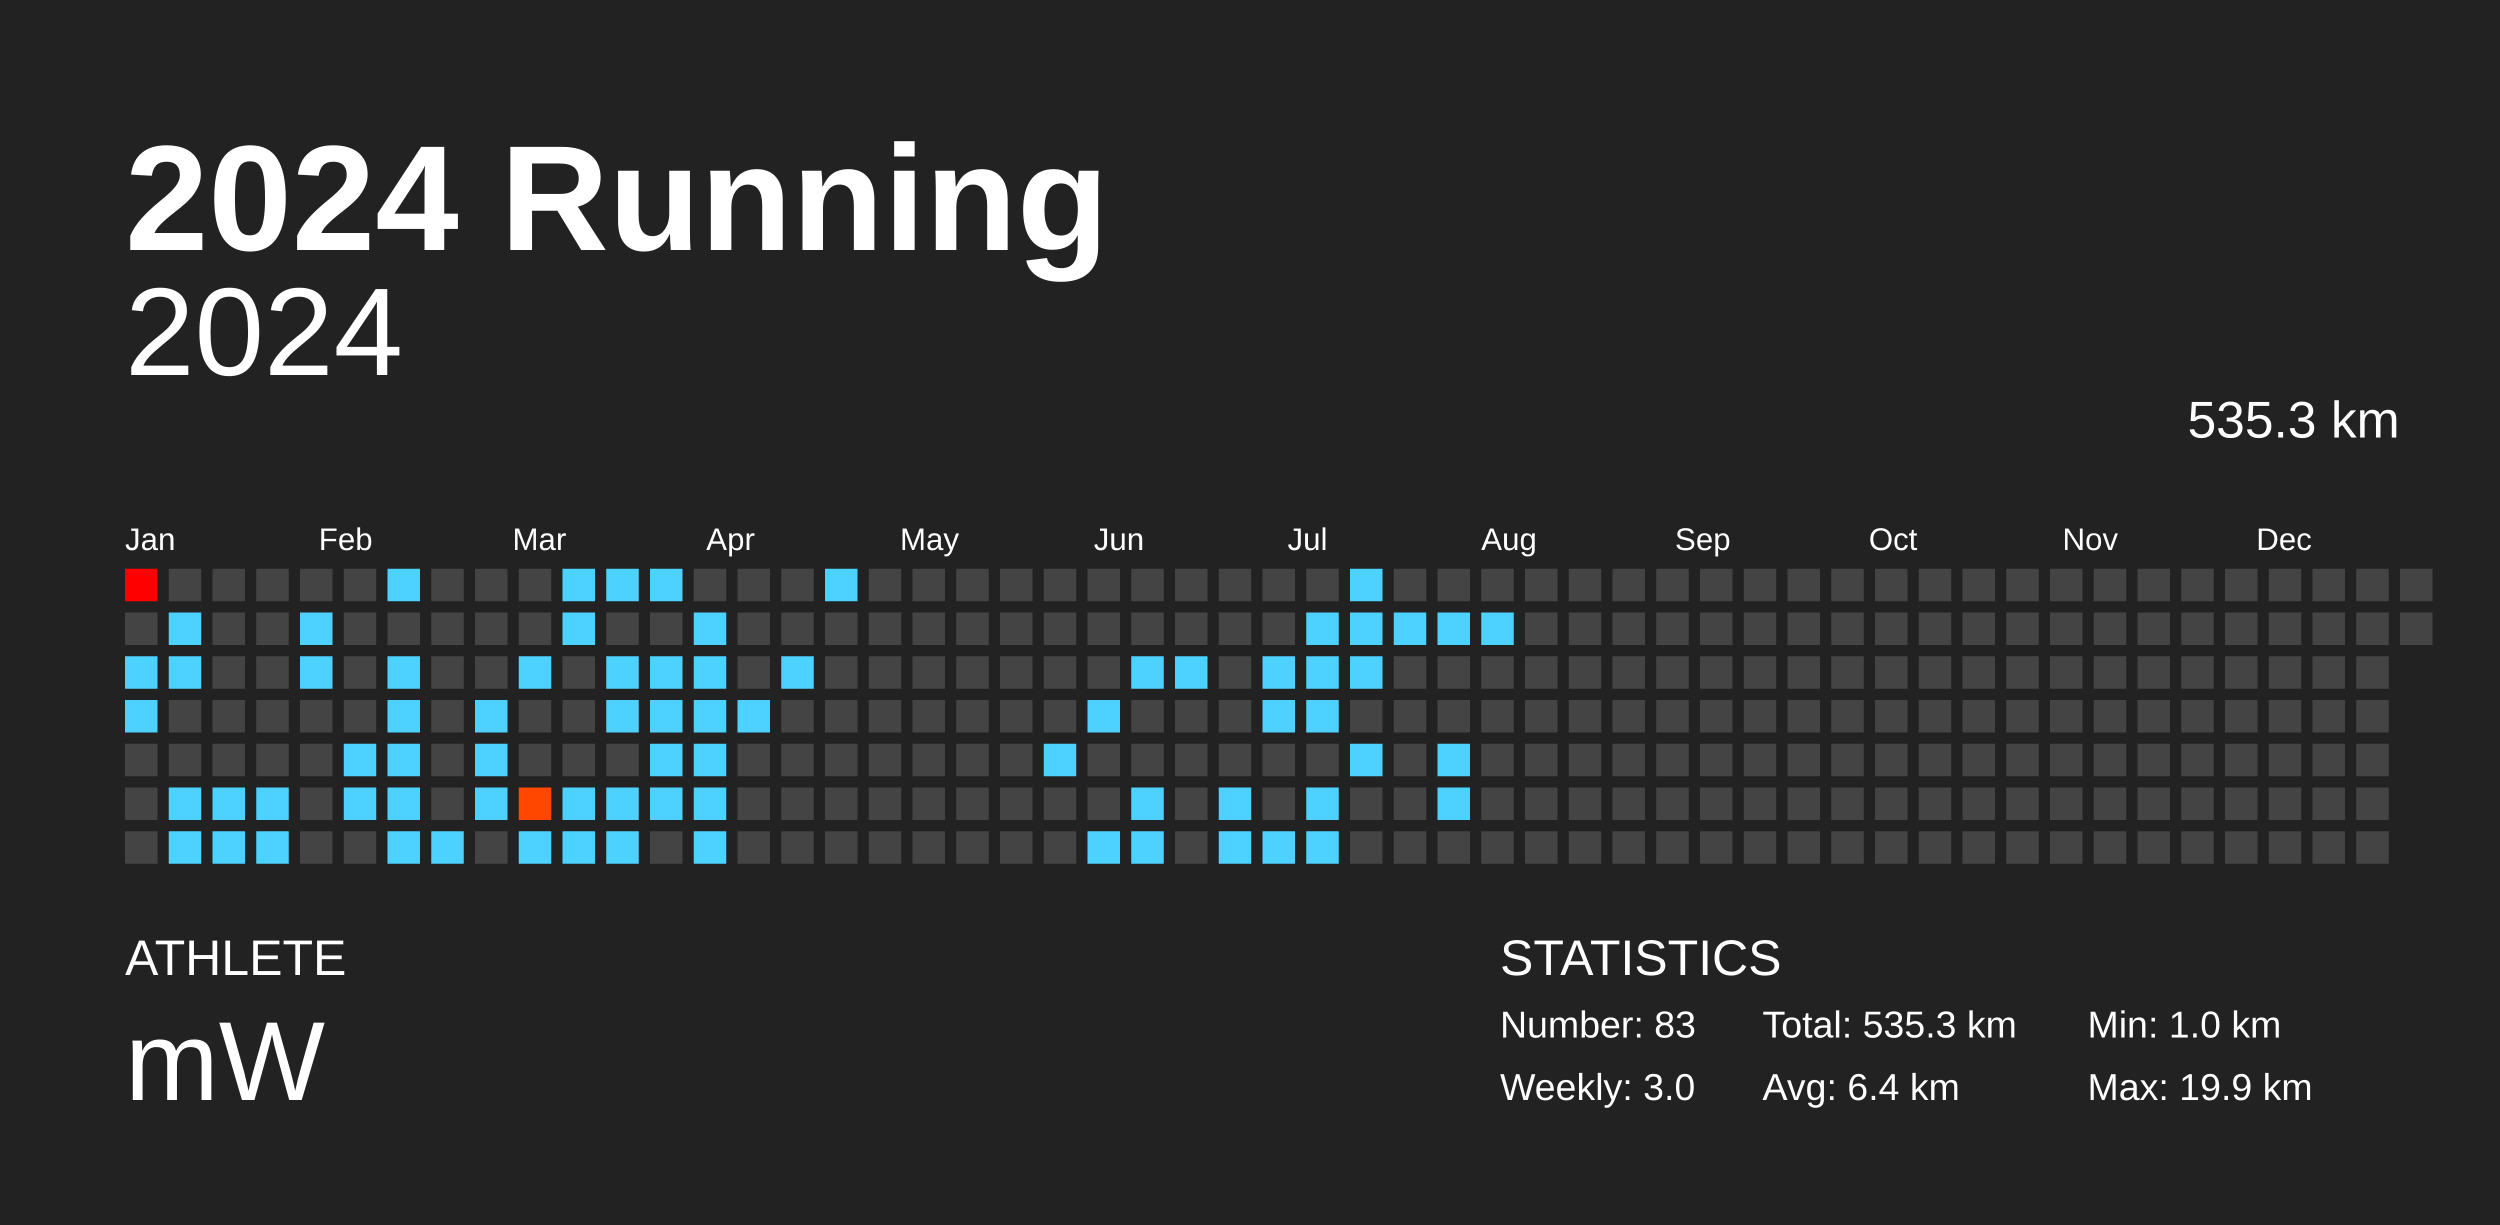
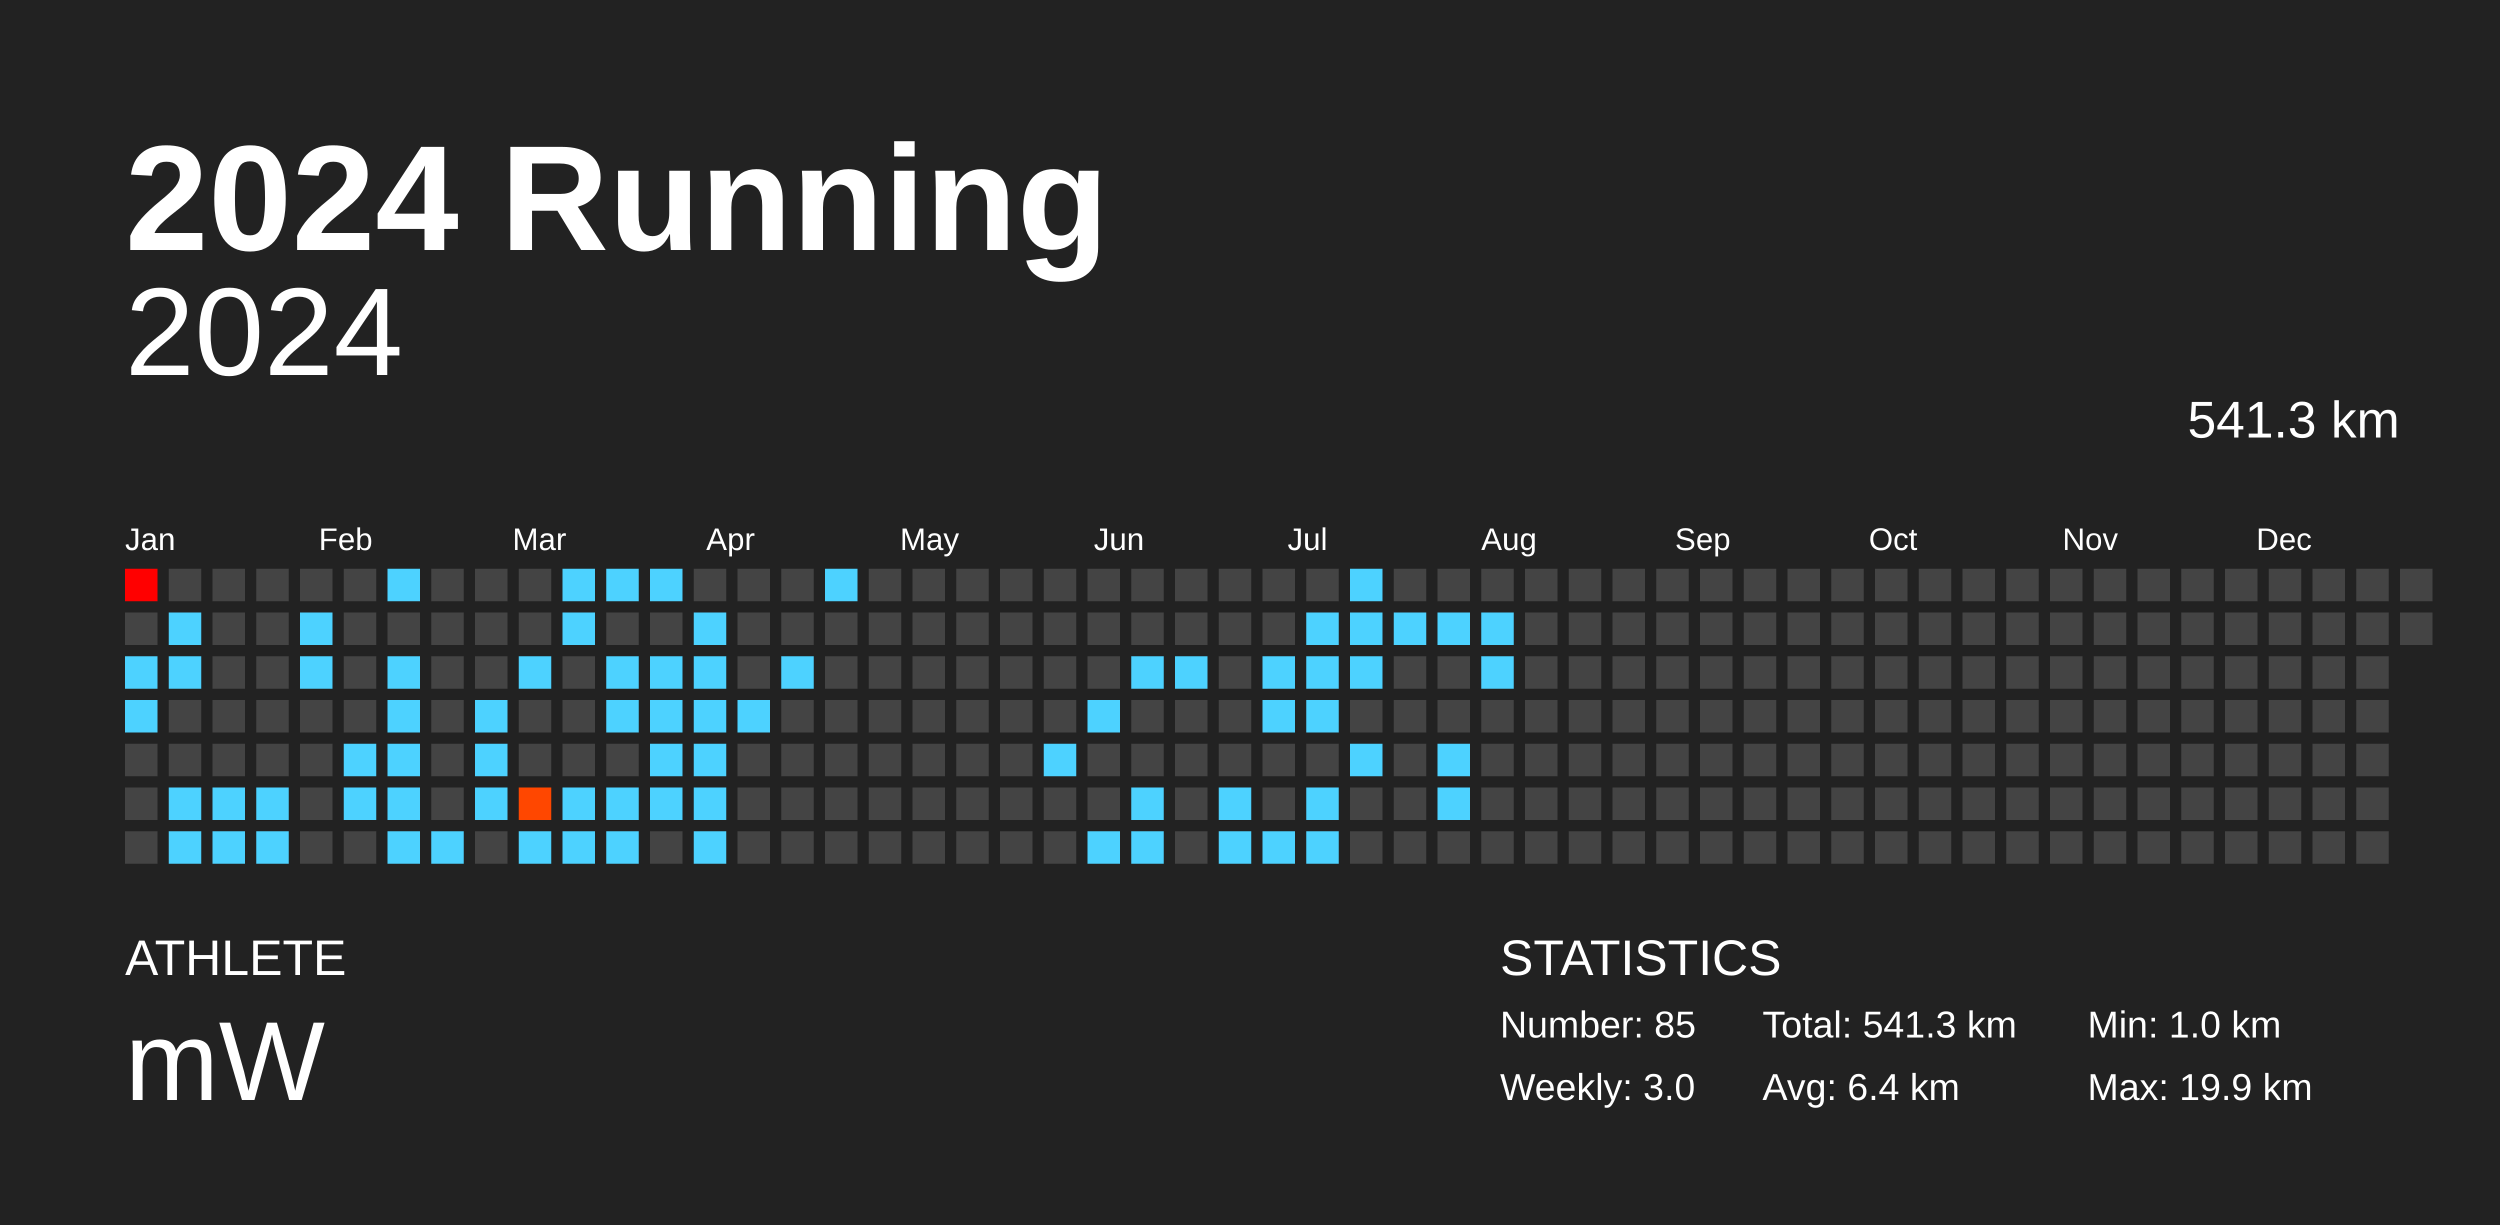
<svg xmlns="http://www.w3.org/2000/svg" baseProfile="full" height="98mm" version="1.1" viewBox="0,0,200,98" width="200mm">
  <defs />
  <rect fill="#222222" height="98" width="200" x="0" y="0" />
  <text fill="#FFFFFF" style="font-size:12px; font-family:Arial; font-weight:bold;" x="10" y="20">2024 Running</text>
  <text fill="#FFFFFF" style="font-size:4px; font-family:Arial" x="10" y="78">ATHLETE</text>
  <text fill="#FFFFFF" style="font-size:9px; font-family:Arial" x="10" y="88">mW</text>
  <text fill="#FFFFFF" style="font-size:4px; font-family:Arial" x="120" y="78">STATISTICS</text>
-   <text fill="#FFFFFF" style="font-size:3px; font-family:Arial" x="120" y="83">Number: 83</text>
+   <text fill="#FFFFFF" style="font-size:3px; font-family:Arial" x="120" y="83">Number: 85</text>
  <text fill="#FFFFFF" style="font-size:3px; font-family:Arial" x="120" y="88">Weekly: 3.0</text>
-   <text fill="#FFFFFF" style="font-size:3px; font-family:Arial" x="141" y="83">Total: 535.3 km</text>
+   <text fill="#FFFFFF" style="font-size:3px; font-family:Arial" x="141" y="83">Total: 541.3 km</text>
  <text fill="#FFFFFF" style="font-size:3px; font-family:Arial" x="141" y="88">Avg: 6.4 km</text>
  <text fill="#FFFFFF" style="font-size:3px; font-family:Arial" x="167" y="83">Min: 1.0 km</text>
  <text fill="#FFFFFF" style="font-size:3px; font-family:Arial" x="167" y="88">Max: 19.9 km</text>
  <text alignment-baseline="hanging" fill="#FFFFFF" style="font-size:10.0px; font-family:Arial;" x="10" y="30">2024</text>
-   <text alignment-baseline="hanging" fill="#FFFFFF" style="font-size:4.125px; font-family:Arial;" x="175" y="35">535.3 km</text>
+   <text alignment-baseline="hanging" fill="#FFFFFF" style="font-size:4.125px; font-family:Arial;" x="175" y="35">541.3 km</text>
  <text fill="#FFFFFF" style="font-size:2.5px; font-family:Arial" x="10.0" y="44">Jan</text>
  <text fill="#FFFFFF" style="font-size:2.5px; font-family:Arial" x="25.5" y="44">Feb</text>
  <text fill="#FFFFFF" style="font-size:2.5px; font-family:Arial" x="41.0" y="44">Mar</text>
  <text fill="#FFFFFF" style="font-size:2.5px; font-family:Arial" x="56.5" y="44">Apr</text>
  <text fill="#FFFFFF" style="font-size:2.5px; font-family:Arial" x="72.0" y="44">May</text>
  <text fill="#FFFFFF" style="font-size:2.5px; font-family:Arial" x="87.5" y="44">Jun</text>
  <text fill="#FFFFFF" style="font-size:2.5px; font-family:Arial" x="103.0" y="44">Jul</text>
  <text fill="#FFFFFF" style="font-size:2.5px; font-family:Arial" x="118.5" y="44">Aug</text>
  <text fill="#FFFFFF" style="font-size:2.5px; font-family:Arial" x="134.0" y="44">Sep</text>
  <text fill="#FFFFFF" style="font-size:2.5px; font-family:Arial" x="149.5" y="44">Oct</text>
  <text fill="#FFFFFF" style="font-size:2.5px; font-family:Arial" x="165.0" y="44">Nov</text>
  <text fill="#FFFFFF" style="font-size:2.5px; font-family:Arial" x="180.5" y="44">Dec</text>
  <rect fill="red" height="2.6" width="2.6" x="10.0" y="45.5" />
  <rect fill="#444444" height="2.6" width="2.6" x="10.0" y="49.0" />
  <rect fill="#4dd2ff" height="2.6" width="2.6" x="10.0" y="52.5" />
  <rect fill="#4dd2ff" height="2.6" width="2.6" x="10.0" y="56.0" />
  <rect fill="#444444" height="2.6" width="2.6" x="10.0" y="59.5" />
  <rect fill="#444444" height="2.6" width="2.6" x="10.0" y="63.0" />
  <rect fill="#444444" height="2.6" width="2.6" x="10.0" y="66.5" />
  <rect fill="#444444" height="2.6" width="2.6" x="13.5" y="45.5" />
  <rect fill="#4dd2ff" height="2.6" width="2.6" x="13.5" y="49.0" />
  <rect fill="#4dd2ff" height="2.6" width="2.6" x="13.5" y="52.5" />
  <rect fill="#444444" height="2.6" width="2.6" x="13.5" y="56.0" />
  <rect fill="#444444" height="2.6" width="2.6" x="13.5" y="59.5" />
  <rect fill="#4dd2ff" height="2.6" width="2.6" x="13.5" y="63.0" />
  <rect fill="#4dd2ff" height="2.6" width="2.6" x="13.5" y="66.5" />
  <rect fill="#444444" height="2.6" width="2.6" x="17.0" y="45.5" />
  <rect fill="#444444" height="2.6" width="2.6" x="17.0" y="49.0" />
  <rect fill="#444444" height="2.6" width="2.6" x="17.0" y="52.5" />
  <rect fill="#444444" height="2.6" width="2.6" x="17.0" y="56.0" />
  <rect fill="#444444" height="2.6" width="2.6" x="17.0" y="59.5" />
  <rect fill="#4dd2ff" height="2.6" width="2.6" x="17.0" y="63.0" />
  <rect fill="#4dd2ff" height="2.6" width="2.6" x="17.0" y="66.5" />
  <rect fill="#444444" height="2.6" width="2.6" x="20.5" y="45.5" />
  <rect fill="#444444" height="2.6" width="2.6" x="20.5" y="49.0" />
  <rect fill="#444444" height="2.6" width="2.6" x="20.5" y="52.5" />
  <rect fill="#444444" height="2.6" width="2.6" x="20.5" y="56.0" />
  <rect fill="#444444" height="2.6" width="2.6" x="20.5" y="59.5" />
  <rect fill="#4dd2ff" height="2.6" width="2.6" x="20.5" y="63.0" />
  <rect fill="#4dd2ff" height="2.6" width="2.6" x="20.5" y="66.5" />
  <rect fill="#444444" height="2.6" width="2.6" x="24.0" y="45.5" />
  <rect fill="#4dd2ff" height="2.6" width="2.6" x="24.0" y="49.0" />
  <rect fill="#4dd2ff" height="2.6" width="2.6" x="24.0" y="52.5" />
  <rect fill="#444444" height="2.6" width="2.6" x="24.0" y="56.0" />
  <rect fill="#444444" height="2.6" width="2.6" x="24.0" y="59.5" />
  <rect fill="#444444" height="2.6" width="2.6" x="24.0" y="63.0" />
  <rect fill="#444444" height="2.6" width="2.6" x="24.0" y="66.5" />
  <rect fill="#444444" height="2.6" width="2.6" x="27.5" y="45.5" />
  <rect fill="#444444" height="2.6" width="2.6" x="27.5" y="49.0" />
  <rect fill="#444444" height="2.6" width="2.6" x="27.5" y="52.5" />
  <rect fill="#444444" height="2.6" width="2.6" x="27.5" y="56.0" />
  <rect fill="#4dd2ff" height="2.6" width="2.6" x="27.5" y="59.5" />
  <rect fill="#4dd2ff" height="2.6" width="2.6" x="27.5" y="63.0" />
  <rect fill="#444444" height="2.6" width="2.6" x="27.5" y="66.5" />
  <rect fill="#4dd2ff" height="2.6" width="2.6" x="31.0" y="45.5" />
  <rect fill="#444444" height="2.6" width="2.6" x="31.0" y="49.0" />
  <rect fill="#4dd2ff" height="2.6" width="2.6" x="31.0" y="52.5" />
  <rect fill="#4dd2ff" height="2.6" width="2.6" x="31.0" y="56.0" />
  <rect fill="#4dd2ff" height="2.6" width="2.6" x="31.0" y="59.5" />
  <rect fill="#4dd2ff" height="2.6" width="2.6" x="31.0" y="63.0" />
  <rect fill="#4dd2ff" height="2.6" width="2.6" x="31.0" y="66.5" />
  <rect fill="#444444" height="2.6" width="2.6" x="34.5" y="45.5" />
  <rect fill="#444444" height="2.6" width="2.6" x="34.5" y="49.0" />
  <rect fill="#444444" height="2.6" width="2.6" x="34.5" y="52.5" />
  <rect fill="#444444" height="2.6" width="2.6" x="34.5" y="56.0" />
  <rect fill="#444444" height="2.6" width="2.6" x="34.5" y="59.5" />
  <rect fill="#444444" height="2.6" width="2.6" x="34.5" y="63.0" />
  <rect fill="#4dd2ff" height="2.6" width="2.6" x="34.5" y="66.5" />
  <rect fill="#444444" height="2.6" width="2.6" x="38.0" y="45.5" />
  <rect fill="#444444" height="2.6" width="2.6" x="38.0" y="49.0" />
  <rect fill="#444444" height="2.6" width="2.6" x="38.0" y="52.5" />
  <rect fill="#4dd2ff" height="2.6" width="2.6" x="38.0" y="56.0" />
  <rect fill="#4dd2ff" height="2.6" width="2.6" x="38.0" y="59.5" />
  <rect fill="#4dd2ff" height="2.6" width="2.6" x="38.0" y="63.0" />
  <rect fill="#444444" height="2.6" width="2.6" x="38.0" y="66.5" />
  <rect fill="#444444" height="2.6" width="2.6" x="41.5" y="45.5" />
  <rect fill="#444444" height="2.6" width="2.6" x="41.5" y="49.0" />
  <rect fill="#4dd2ff" height="2.6" width="2.6" x="41.5" y="52.5" />
  <rect fill="#444444" height="2.6" width="2.6" x="41.5" y="56.0" />
  <rect fill="#444444" height="2.6" width="2.6" x="41.5" y="59.5" />
  <rect fill="#ff4700" height="2.6" width="2.6" x="41.5" y="63.0" />
  <rect fill="#4dd2ff" height="2.6" width="2.6" x="41.5" y="66.5" />
  <rect fill="#4dd2ff" height="2.6" width="2.6" x="45.0" y="45.5" />
  <rect fill="#4dd2ff" height="2.6" width="2.6" x="45.0" y="49.0" />
  <rect fill="#444444" height="2.6" width="2.6" x="45.0" y="52.5" />
  <rect fill="#444444" height="2.6" width="2.6" x="45.0" y="56.0" />
  <rect fill="#444444" height="2.6" width="2.6" x="45.0" y="59.5" />
  <rect fill="#4dd2ff" height="2.6" width="2.6" x="45.0" y="63.0" />
  <rect fill="#4dd2ff" height="2.6" width="2.6" x="45.0" y="66.5" />
  <rect fill="#4dd2ff" height="2.6" width="2.6" x="48.5" y="45.5" />
  <rect fill="#444444" height="2.6" width="2.6" x="48.5" y="49.0" />
  <rect fill="#4dd2ff" height="2.6" width="2.6" x="48.5" y="52.5" />
  <rect fill="#4dd2ff" height="2.6" width="2.6" x="48.5" y="56.0" />
  <rect fill="#444444" height="2.6" width="2.6" x="48.5" y="59.5" />
  <rect fill="#4dd2ff" height="2.6" width="2.6" x="48.5" y="63.0" />
  <rect fill="#4dd2ff" height="2.6" width="2.6" x="48.5" y="66.5" />
  <rect fill="#4dd2ff" height="2.6" width="2.6" x="52.0" y="45.5" />
  <rect fill="#444444" height="2.6" width="2.6" x="52.0" y="49.0" />
  <rect fill="#4dd2ff" height="2.6" width="2.6" x="52.0" y="52.5" />
  <rect fill="#4dd2ff" height="2.6" width="2.6" x="52.0" y="56.0" />
  <rect fill="#4dd2ff" height="2.6" width="2.6" x="52.0" y="59.5" />
  <rect fill="#4dd2ff" height="2.6" width="2.6" x="52.0" y="63.0" />
  <rect fill="#444444" height="2.6" width="2.6" x="52.0" y="66.5" />
  <rect fill="#444444" height="2.6" width="2.6" x="55.5" y="45.5" />
  <rect fill="#4dd2ff" height="2.6" width="2.6" x="55.5" y="49.0" />
  <rect fill="#4dd2ff" height="2.6" width="2.6" x="55.5" y="52.5" />
  <rect fill="#4dd2ff" height="2.6" width="2.6" x="55.5" y="56.0" />
  <rect fill="#4dd2ff" height="2.6" width="2.6" x="55.5" y="59.5" />
  <rect fill="#4dd2ff" height="2.6" width="2.6" x="55.5" y="63.0" />
  <rect fill="#4dd2ff" height="2.6" width="2.6" x="55.5" y="66.5" />
  <rect fill="#444444" height="2.6" width="2.6" x="59.0" y="45.5" />
  <rect fill="#444444" height="2.6" width="2.6" x="59.0" y="49.0" />
  <rect fill="#444444" height="2.6" width="2.6" x="59.0" y="52.5" />
  <rect fill="#4dd2ff" height="2.6" width="2.6" x="59.0" y="56.0" />
  <rect fill="#444444" height="2.6" width="2.6" x="59.0" y="59.5" />
  <rect fill="#444444" height="2.6" width="2.6" x="59.0" y="63.0" />
  <rect fill="#444444" height="2.6" width="2.6" x="59.0" y="66.5" />
  <rect fill="#444444" height="2.6" width="2.6" x="62.5" y="45.5" />
  <rect fill="#444444" height="2.6" width="2.6" x="62.5" y="49.0" />
  <rect fill="#4dd2ff" height="2.6" width="2.6" x="62.5" y="52.5" />
  <rect fill="#444444" height="2.6" width="2.6" x="62.5" y="56.0" />
  <rect fill="#444444" height="2.6" width="2.6" x="62.5" y="59.5" />
  <rect fill="#444444" height="2.6" width="2.6" x="62.5" y="63.0" />
  <rect fill="#444444" height="2.6" width="2.6" x="62.5" y="66.5" />
  <rect fill="#4dd2ff" height="2.6" width="2.6" x="66.0" y="45.5" />
  <rect fill="#444444" height="2.6" width="2.6" x="66.0" y="49.0" />
  <rect fill="#444444" height="2.6" width="2.6" x="66.0" y="52.5" />
  <rect fill="#444444" height="2.6" width="2.6" x="66.0" y="56.0" />
  <rect fill="#444444" height="2.6" width="2.6" x="66.0" y="59.5" />
  <rect fill="#444444" height="2.6" width="2.6" x="66.0" y="63.0" />
  <rect fill="#444444" height="2.6" width="2.6" x="66.0" y="66.5" />
  <rect fill="#444444" height="2.6" width="2.6" x="69.5" y="45.5" />
  <rect fill="#444444" height="2.6" width="2.6" x="69.5" y="49.0" />
  <rect fill="#444444" height="2.6" width="2.6" x="69.5" y="52.5" />
  <rect fill="#444444" height="2.6" width="2.6" x="69.5" y="56.0" />
  <rect fill="#444444" height="2.6" width="2.6" x="69.5" y="59.5" />
  <rect fill="#444444" height="2.6" width="2.6" x="69.5" y="63.0" />
  <rect fill="#444444" height="2.6" width="2.6" x="69.5" y="66.5" />
  <rect fill="#444444" height="2.6" width="2.6" x="73.0" y="45.5" />
  <rect fill="#444444" height="2.6" width="2.6" x="73.0" y="49.0" />
  <rect fill="#444444" height="2.6" width="2.6" x="73.0" y="52.5" />
  <rect fill="#444444" height="2.6" width="2.6" x="73.0" y="56.0" />
  <rect fill="#444444" height="2.6" width="2.6" x="73.0" y="59.5" />
  <rect fill="#444444" height="2.6" width="2.6" x="73.0" y="63.0" />
  <rect fill="#444444" height="2.6" width="2.6" x="73.0" y="66.5" />
  <rect fill="#444444" height="2.6" width="2.6" x="76.5" y="45.5" />
  <rect fill="#444444" height="2.6" width="2.6" x="76.5" y="49.0" />
  <rect fill="#444444" height="2.6" width="2.6" x="76.5" y="52.5" />
  <rect fill="#444444" height="2.6" width="2.6" x="76.5" y="56.0" />
  <rect fill="#444444" height="2.6" width="2.6" x="76.5" y="59.5" />
  <rect fill="#444444" height="2.6" width="2.6" x="76.5" y="63.0" />
  <rect fill="#444444" height="2.6" width="2.6" x="76.5" y="66.5" />
  <rect fill="#444444" height="2.6" width="2.6" x="80.0" y="45.5" />
  <rect fill="#444444" height="2.6" width="2.6" x="80.0" y="49.0" />
  <rect fill="#444444" height="2.6" width="2.6" x="80.0" y="52.5" />
  <rect fill="#444444" height="2.6" width="2.6" x="80.0" y="56.0" />
  <rect fill="#444444" height="2.6" width="2.6" x="80.0" y="59.5" />
  <rect fill="#444444" height="2.6" width="2.6" x="80.0" y="63.0" />
  <rect fill="#444444" height="2.6" width="2.6" x="80.0" y="66.5" />
  <rect fill="#444444" height="2.6" width="2.6" x="83.5" y="45.5" />
  <rect fill="#444444" height="2.6" width="2.6" x="83.5" y="49.0" />
  <rect fill="#444444" height="2.6" width="2.6" x="83.5" y="52.5" />
  <rect fill="#444444" height="2.6" width="2.6" x="83.5" y="56.0" />
  <rect fill="#4dd2ff" height="2.6" width="2.6" x="83.5" y="59.5" />
  <rect fill="#444444" height="2.6" width="2.6" x="83.5" y="63.0" />
  <rect fill="#444444" height="2.6" width="2.6" x="83.5" y="66.5" />
  <rect fill="#444444" height="2.6" width="2.6" x="87.0" y="45.5" />
  <rect fill="#444444" height="2.6" width="2.6" x="87.0" y="49.0" />
  <rect fill="#444444" height="2.6" width="2.6" x="87.0" y="52.5" />
  <rect fill="#4dd2ff" height="2.6" width="2.6" x="87.0" y="56.0" />
  <rect fill="#444444" height="2.6" width="2.6" x="87.0" y="59.5" />
  <rect fill="#444444" height="2.6" width="2.6" x="87.0" y="63.0" />
  <rect fill="#4dd2ff" height="2.6" width="2.6" x="87.0" y="66.5" />
  <rect fill="#444444" height="2.6" width="2.6" x="90.5" y="45.5" />
  <rect fill="#444444" height="2.6" width="2.6" x="90.5" y="49.0" />
  <rect fill="#4dd2ff" height="2.6" width="2.6" x="90.5" y="52.5" />
  <rect fill="#444444" height="2.6" width="2.6" x="90.5" y="56.0" />
  <rect fill="#444444" height="2.6" width="2.6" x="90.5" y="59.5" />
  <rect fill="#4dd2ff" height="2.6" width="2.6" x="90.5" y="63.0" />
  <rect fill="#4dd2ff" height="2.6" width="2.6" x="90.5" y="66.5" />
  <rect fill="#444444" height="2.6" width="2.6" x="94.0" y="45.5" />
  <rect fill="#444444" height="2.6" width="2.6" x="94.0" y="49.0" />
  <rect fill="#4dd2ff" height="2.6" width="2.6" x="94.0" y="52.5" />
  <rect fill="#444444" height="2.6" width="2.6" x="94.0" y="56.0" />
  <rect fill="#444444" height="2.6" width="2.6" x="94.0" y="59.5" />
  <rect fill="#444444" height="2.6" width="2.6" x="94.0" y="63.0" />
  <rect fill="#444444" height="2.6" width="2.6" x="94.0" y="66.5" />
  <rect fill="#444444" height="2.6" width="2.6" x="97.5" y="45.5" />
  <rect fill="#444444" height="2.6" width="2.6" x="97.5" y="49.0" />
  <rect fill="#444444" height="2.6" width="2.6" x="97.5" y="52.5" />
  <rect fill="#444444" height="2.6" width="2.6" x="97.5" y="56.0" />
  <rect fill="#444444" height="2.6" width="2.6" x="97.5" y="59.5" />
  <rect fill="#4dd2ff" height="2.6" width="2.6" x="97.5" y="63.0" />
  <rect fill="#4dd2ff" height="2.6" width="2.6" x="97.5" y="66.5" />
  <rect fill="#444444" height="2.6" width="2.6" x="101.0" y="45.5" />
  <rect fill="#444444" height="2.6" width="2.6" x="101.0" y="49.0" />
  <rect fill="#4dd2ff" height="2.6" width="2.6" x="101.0" y="52.5" />
  <rect fill="#4dd2ff" height="2.6" width="2.6" x="101.0" y="56.0" />
  <rect fill="#444444" height="2.6" width="2.6" x="101.0" y="59.5" />
  <rect fill="#444444" height="2.6" width="2.6" x="101.0" y="63.0" />
  <rect fill="#4dd2ff" height="2.6" width="2.6" x="101.0" y="66.5" />
  <rect fill="#444444" height="2.6" width="2.6" x="104.5" y="45.5" />
  <rect fill="#4dd2ff" height="2.6" width="2.6" x="104.5" y="49.0" />
  <rect fill="#4dd2ff" height="2.6" width="2.6" x="104.5" y="52.5" />
  <rect fill="#4dd2ff" height="2.6" width="2.6" x="104.5" y="56.0" />
  <rect fill="#444444" height="2.6" width="2.6" x="104.5" y="59.5" />
  <rect fill="#4dd2ff" height="2.6" width="2.6" x="104.5" y="63.0" />
  <rect fill="#4dd2ff" height="2.6" width="2.6" x="104.5" y="66.5" />
  <rect fill="#4dd2ff" height="2.6" width="2.6" x="108.0" y="45.5" />
  <rect fill="#4dd2ff" height="2.6" width="2.6" x="108.0" y="49.0" />
  <rect fill="#4dd2ff" height="2.6" width="2.6" x="108.0" y="52.5" />
  <rect fill="#444444" height="2.6" width="2.6" x="108.0" y="56.0" />
  <rect fill="#4dd2ff" height="2.6" width="2.6" x="108.0" y="59.5" />
  <rect fill="#444444" height="2.6" width="2.6" x="108.0" y="63.0" />
  <rect fill="#444444" height="2.6" width="2.6" x="108.0" y="66.5" />
  <rect fill="#444444" height="2.6" width="2.6" x="111.5" y="45.5" />
  <rect fill="#4dd2ff" height="2.6" width="2.6" x="111.5" y="49.0" />
  <rect fill="#444444" height="2.6" width="2.6" x="111.5" y="52.5" />
  <rect fill="#444444" height="2.6" width="2.6" x="111.5" y="56.0" />
  <rect fill="#444444" height="2.6" width="2.6" x="111.5" y="59.5" />
  <rect fill="#444444" height="2.6" width="2.6" x="111.5" y="63.0" />
  <rect fill="#444444" height="2.6" width="2.6" x="111.5" y="66.5" />
  <rect fill="#444444" height="2.6" width="2.6" x="115.0" y="45.5" />
  <rect fill="#4dd2ff" height="2.6" width="2.6" x="115.0" y="49.0" />
  <rect fill="#444444" height="2.6" width="2.6" x="115.0" y="52.5" />
  <rect fill="#444444" height="2.6" width="2.6" x="115.0" y="56.0" />
  <rect fill="#4dd2ff" height="2.6" width="2.6" x="115.0" y="59.5" />
  <rect fill="#4dd2ff" height="2.6" width="2.6" x="115.0" y="63.0" />
  <rect fill="#444444" height="2.6" width="2.6" x="115.0" y="66.5" />
  <rect fill="#444444" height="2.6" width="2.6" x="118.5" y="45.5" />
  <rect fill="#4dd2ff" height="2.6" width="2.6" x="118.5" y="49.0" />
-   <rect fill="#444444" height="2.6" width="2.6" x="118.5" y="52.5" />
+   <rect fill="#4dd2ff" height="2.6" width="2.6" x="118.5" y="52.5" />
  <rect fill="#444444" height="2.6" width="2.6" x="118.5" y="56.0" />
  <rect fill="#444444" height="2.6" width="2.6" x="118.5" y="59.5" />
  <rect fill="#444444" height="2.6" width="2.6" x="118.5" y="63.0" />
  <rect fill="#444444" height="2.6" width="2.6" x="118.5" y="66.5" />
  <rect fill="#444444" height="2.6" width="2.6" x="122.0" y="45.5" />
  <rect fill="#444444" height="2.6" width="2.6" x="122.0" y="49.0" />
  <rect fill="#444444" height="2.6" width="2.6" x="122.0" y="52.5" />
  <rect fill="#444444" height="2.6" width="2.6" x="122.0" y="56.0" />
  <rect fill="#444444" height="2.6" width="2.6" x="122.0" y="59.5" />
  <rect fill="#444444" height="2.6" width="2.6" x="122.0" y="63.0" />
  <rect fill="#444444" height="2.6" width="2.6" x="122.0" y="66.5" />
  <rect fill="#444444" height="2.6" width="2.6" x="125.5" y="45.5" />
  <rect fill="#444444" height="2.6" width="2.6" x="125.5" y="49.0" />
  <rect fill="#444444" height="2.6" width="2.6" x="125.5" y="52.5" />
  <rect fill="#444444" height="2.6" width="2.6" x="125.5" y="56.0" />
  <rect fill="#444444" height="2.6" width="2.6" x="125.5" y="59.5" />
  <rect fill="#444444" height="2.6" width="2.6" x="125.5" y="63.0" />
  <rect fill="#444444" height="2.6" width="2.6" x="125.5" y="66.5" />
  <rect fill="#444444" height="2.6" width="2.6" x="129.0" y="45.5" />
  <rect fill="#444444" height="2.6" width="2.6" x="129.0" y="49.0" />
  <rect fill="#444444" height="2.6" width="2.6" x="129.0" y="52.5" />
  <rect fill="#444444" height="2.6" width="2.6" x="129.0" y="56.0" />
  <rect fill="#444444" height="2.6" width="2.6" x="129.0" y="59.5" />
  <rect fill="#444444" height="2.6" width="2.6" x="129.0" y="63.0" />
  <rect fill="#444444" height="2.6" width="2.6" x="129.0" y="66.5" />
  <rect fill="#444444" height="2.6" width="2.6" x="132.5" y="45.5" />
  <rect fill="#444444" height="2.6" width="2.6" x="132.5" y="49.0" />
  <rect fill="#444444" height="2.6" width="2.6" x="132.5" y="52.5" />
  <rect fill="#444444" height="2.6" width="2.6" x="132.5" y="56.0" />
  <rect fill="#444444" height="2.6" width="2.6" x="132.5" y="59.5" />
  <rect fill="#444444" height="2.6" width="2.6" x="132.5" y="63.0" />
  <rect fill="#444444" height="2.6" width="2.6" x="132.5" y="66.5" />
  <rect fill="#444444" height="2.6" width="2.6" x="136.0" y="45.5" />
  <rect fill="#444444" height="2.6" width="2.6" x="136.0" y="49.0" />
  <rect fill="#444444" height="2.6" width="2.6" x="136.0" y="52.5" />
  <rect fill="#444444" height="2.6" width="2.6" x="136.0" y="56.0" />
  <rect fill="#444444" height="2.6" width="2.6" x="136.0" y="59.5" />
  <rect fill="#444444" height="2.6" width="2.6" x="136.0" y="63.0" />
  <rect fill="#444444" height="2.6" width="2.6" x="136.0" y="66.5" />
  <rect fill="#444444" height="2.6" width="2.6" x="139.5" y="45.5" />
  <rect fill="#444444" height="2.6" width="2.6" x="139.5" y="49.0" />
  <rect fill="#444444" height="2.6" width="2.6" x="139.5" y="52.5" />
  <rect fill="#444444" height="2.6" width="2.6" x="139.5" y="56.0" />
  <rect fill="#444444" height="2.6" width="2.6" x="139.5" y="59.5" />
  <rect fill="#444444" height="2.6" width="2.6" x="139.5" y="63.0" />
  <rect fill="#444444" height="2.6" width="2.6" x="139.5" y="66.5" />
  <rect fill="#444444" height="2.6" width="2.6" x="143.0" y="45.5" />
  <rect fill="#444444" height="2.6" width="2.6" x="143.0" y="49.0" />
  <rect fill="#444444" height="2.6" width="2.6" x="143.0" y="52.5" />
  <rect fill="#444444" height="2.6" width="2.6" x="143.0" y="56.0" />
  <rect fill="#444444" height="2.6" width="2.6" x="143.0" y="59.5" />
  <rect fill="#444444" height="2.6" width="2.6" x="143.0" y="63.0" />
  <rect fill="#444444" height="2.6" width="2.6" x="143.0" y="66.5" />
  <rect fill="#444444" height="2.6" width="2.6" x="146.5" y="45.5" />
  <rect fill="#444444" height="2.6" width="2.6" x="146.5" y="49.0" />
  <rect fill="#444444" height="2.6" width="2.6" x="146.5" y="52.5" />
  <rect fill="#444444" height="2.6" width="2.6" x="146.5" y="56.0" />
  <rect fill="#444444" height="2.6" width="2.6" x="146.5" y="59.5" />
  <rect fill="#444444" height="2.6" width="2.6" x="146.5" y="63.0" />
  <rect fill="#444444" height="2.6" width="2.6" x="146.5" y="66.5" />
  <rect fill="#444444" height="2.6" width="2.6" x="150.0" y="45.5" />
  <rect fill="#444444" height="2.6" width="2.6" x="150.0" y="49.0" />
  <rect fill="#444444" height="2.6" width="2.6" x="150.0" y="52.5" />
  <rect fill="#444444" height="2.6" width="2.6" x="150.0" y="56.0" />
  <rect fill="#444444" height="2.6" width="2.6" x="150.0" y="59.5" />
  <rect fill="#444444" height="2.6" width="2.6" x="150.0" y="63.0" />
  <rect fill="#444444" height="2.6" width="2.6" x="150.0" y="66.5" />
  <rect fill="#444444" height="2.6" width="2.6" x="153.5" y="45.5" />
  <rect fill="#444444" height="2.6" width="2.6" x="153.5" y="49.0" />
  <rect fill="#444444" height="2.6" width="2.6" x="153.5" y="52.5" />
  <rect fill="#444444" height="2.6" width="2.6" x="153.5" y="56.0" />
  <rect fill="#444444" height="2.6" width="2.6" x="153.5" y="59.5" />
  <rect fill="#444444" height="2.6" width="2.6" x="153.5" y="63.0" />
  <rect fill="#444444" height="2.6" width="2.6" x="153.5" y="66.5" />
  <rect fill="#444444" height="2.6" width="2.6" x="157.0" y="45.5" />
  <rect fill="#444444" height="2.6" width="2.6" x="157.0" y="49.0" />
  <rect fill="#444444" height="2.6" width="2.6" x="157.0" y="52.5" />
  <rect fill="#444444" height="2.6" width="2.6" x="157.0" y="56.0" />
  <rect fill="#444444" height="2.6" width="2.6" x="157.0" y="59.5" />
  <rect fill="#444444" height="2.6" width="2.6" x="157.0" y="63.0" />
  <rect fill="#444444" height="2.6" width="2.6" x="157.0" y="66.5" />
  <rect fill="#444444" height="2.6" width="2.6" x="160.5" y="45.5" />
  <rect fill="#444444" height="2.6" width="2.6" x="160.5" y="49.0" />
  <rect fill="#444444" height="2.6" width="2.6" x="160.5" y="52.5" />
  <rect fill="#444444" height="2.6" width="2.6" x="160.5" y="56.0" />
  <rect fill="#444444" height="2.6" width="2.6" x="160.5" y="59.5" />
  <rect fill="#444444" height="2.6" width="2.6" x="160.5" y="63.0" />
  <rect fill="#444444" height="2.6" width="2.6" x="160.5" y="66.5" />
  <rect fill="#444444" height="2.6" width="2.6" x="164.0" y="45.5" />
  <rect fill="#444444" height="2.6" width="2.6" x="164.0" y="49.0" />
  <rect fill="#444444" height="2.6" width="2.6" x="164.0" y="52.5" />
  <rect fill="#444444" height="2.6" width="2.6" x="164.0" y="56.0" />
  <rect fill="#444444" height="2.6" width="2.6" x="164.0" y="59.5" />
  <rect fill="#444444" height="2.6" width="2.6" x="164.0" y="63.0" />
  <rect fill="#444444" height="2.6" width="2.6" x="164.0" y="66.5" />
  <rect fill="#444444" height="2.6" width="2.6" x="167.5" y="45.5" />
  <rect fill="#444444" height="2.6" width="2.6" x="167.5" y="49.0" />
  <rect fill="#444444" height="2.6" width="2.6" x="167.5" y="52.5" />
  <rect fill="#444444" height="2.6" width="2.6" x="167.5" y="56.0" />
  <rect fill="#444444" height="2.6" width="2.6" x="167.5" y="59.5" />
  <rect fill="#444444" height="2.6" width="2.6" x="167.5" y="63.0" />
  <rect fill="#444444" height="2.6" width="2.6" x="167.5" y="66.5" />
  <rect fill="#444444" height="2.6" width="2.6" x="171.0" y="45.5" />
  <rect fill="#444444" height="2.6" width="2.6" x="171.0" y="49.0" />
  <rect fill="#444444" height="2.6" width="2.6" x="171.0" y="52.5" />
  <rect fill="#444444" height="2.6" width="2.6" x="171.0" y="56.0" />
  <rect fill="#444444" height="2.6" width="2.6" x="171.0" y="59.5" />
  <rect fill="#444444" height="2.6" width="2.6" x="171.0" y="63.0" />
  <rect fill="#444444" height="2.6" width="2.6" x="171.0" y="66.5" />
  <rect fill="#444444" height="2.6" width="2.6" x="174.5" y="45.5" />
  <rect fill="#444444" height="2.6" width="2.6" x="174.5" y="49.0" />
  <rect fill="#444444" height="2.6" width="2.6" x="174.5" y="52.5" />
  <rect fill="#444444" height="2.6" width="2.6" x="174.5" y="56.0" />
  <rect fill="#444444" height="2.6" width="2.6" x="174.5" y="59.5" />
  <rect fill="#444444" height="2.6" width="2.6" x="174.5" y="63.0" />
  <rect fill="#444444" height="2.6" width="2.6" x="174.5" y="66.5" />
  <rect fill="#444444" height="2.6" width="2.6" x="178.0" y="45.5" />
  <rect fill="#444444" height="2.6" width="2.6" x="178.0" y="49.0" />
  <rect fill="#444444" height="2.6" width="2.6" x="178.0" y="52.5" />
  <rect fill="#444444" height="2.6" width="2.6" x="178.0" y="56.0" />
  <rect fill="#444444" height="2.6" width="2.6" x="178.0" y="59.5" />
  <rect fill="#444444" height="2.6" width="2.6" x="178.0" y="63.0" />
  <rect fill="#444444" height="2.6" width="2.6" x="178.0" y="66.5" />
  <rect fill="#444444" height="2.6" width="2.6" x="181.5" y="45.5" />
  <rect fill="#444444" height="2.6" width="2.6" x="181.5" y="49.0" />
  <rect fill="#444444" height="2.6" width="2.6" x="181.5" y="52.5" />
  <rect fill="#444444" height="2.6" width="2.6" x="181.5" y="56.0" />
  <rect fill="#444444" height="2.6" width="2.6" x="181.5" y="59.5" />
  <rect fill="#444444" height="2.6" width="2.6" x="181.5" y="63.0" />
  <rect fill="#444444" height="2.6" width="2.6" x="181.5" y="66.5" />
  <rect fill="#444444" height="2.6" width="2.6" x="185.0" y="45.5" />
  <rect fill="#444444" height="2.6" width="2.6" x="185.0" y="49.0" />
  <rect fill="#444444" height="2.6" width="2.6" x="185.0" y="52.5" />
  <rect fill="#444444" height="2.6" width="2.6" x="185.0" y="56.0" />
  <rect fill="#444444" height="2.6" width="2.6" x="185.0" y="59.5" />
  <rect fill="#444444" height="2.6" width="2.6" x="185.0" y="63.0" />
  <rect fill="#444444" height="2.6" width="2.6" x="185.0" y="66.5" />
  <rect fill="#444444" height="2.6" width="2.6" x="188.5" y="45.5" />
  <rect fill="#444444" height="2.6" width="2.6" x="188.5" y="49.0" />
  <rect fill="#444444" height="2.6" width="2.6" x="188.5" y="52.5" />
  <rect fill="#444444" height="2.6" width="2.6" x="188.5" y="56.0" />
  <rect fill="#444444" height="2.6" width="2.6" x="188.5" y="59.5" />
  <rect fill="#444444" height="2.6" width="2.6" x="188.5" y="63.0" />
  <rect fill="#444444" height="2.6" width="2.6" x="188.5" y="66.5" />
  <rect fill="#444444" height="2.6" width="2.6" x="192.0" y="45.5" />
  <rect fill="#444444" height="2.6" width="2.6" x="192.0" y="49.0" />
</svg>
